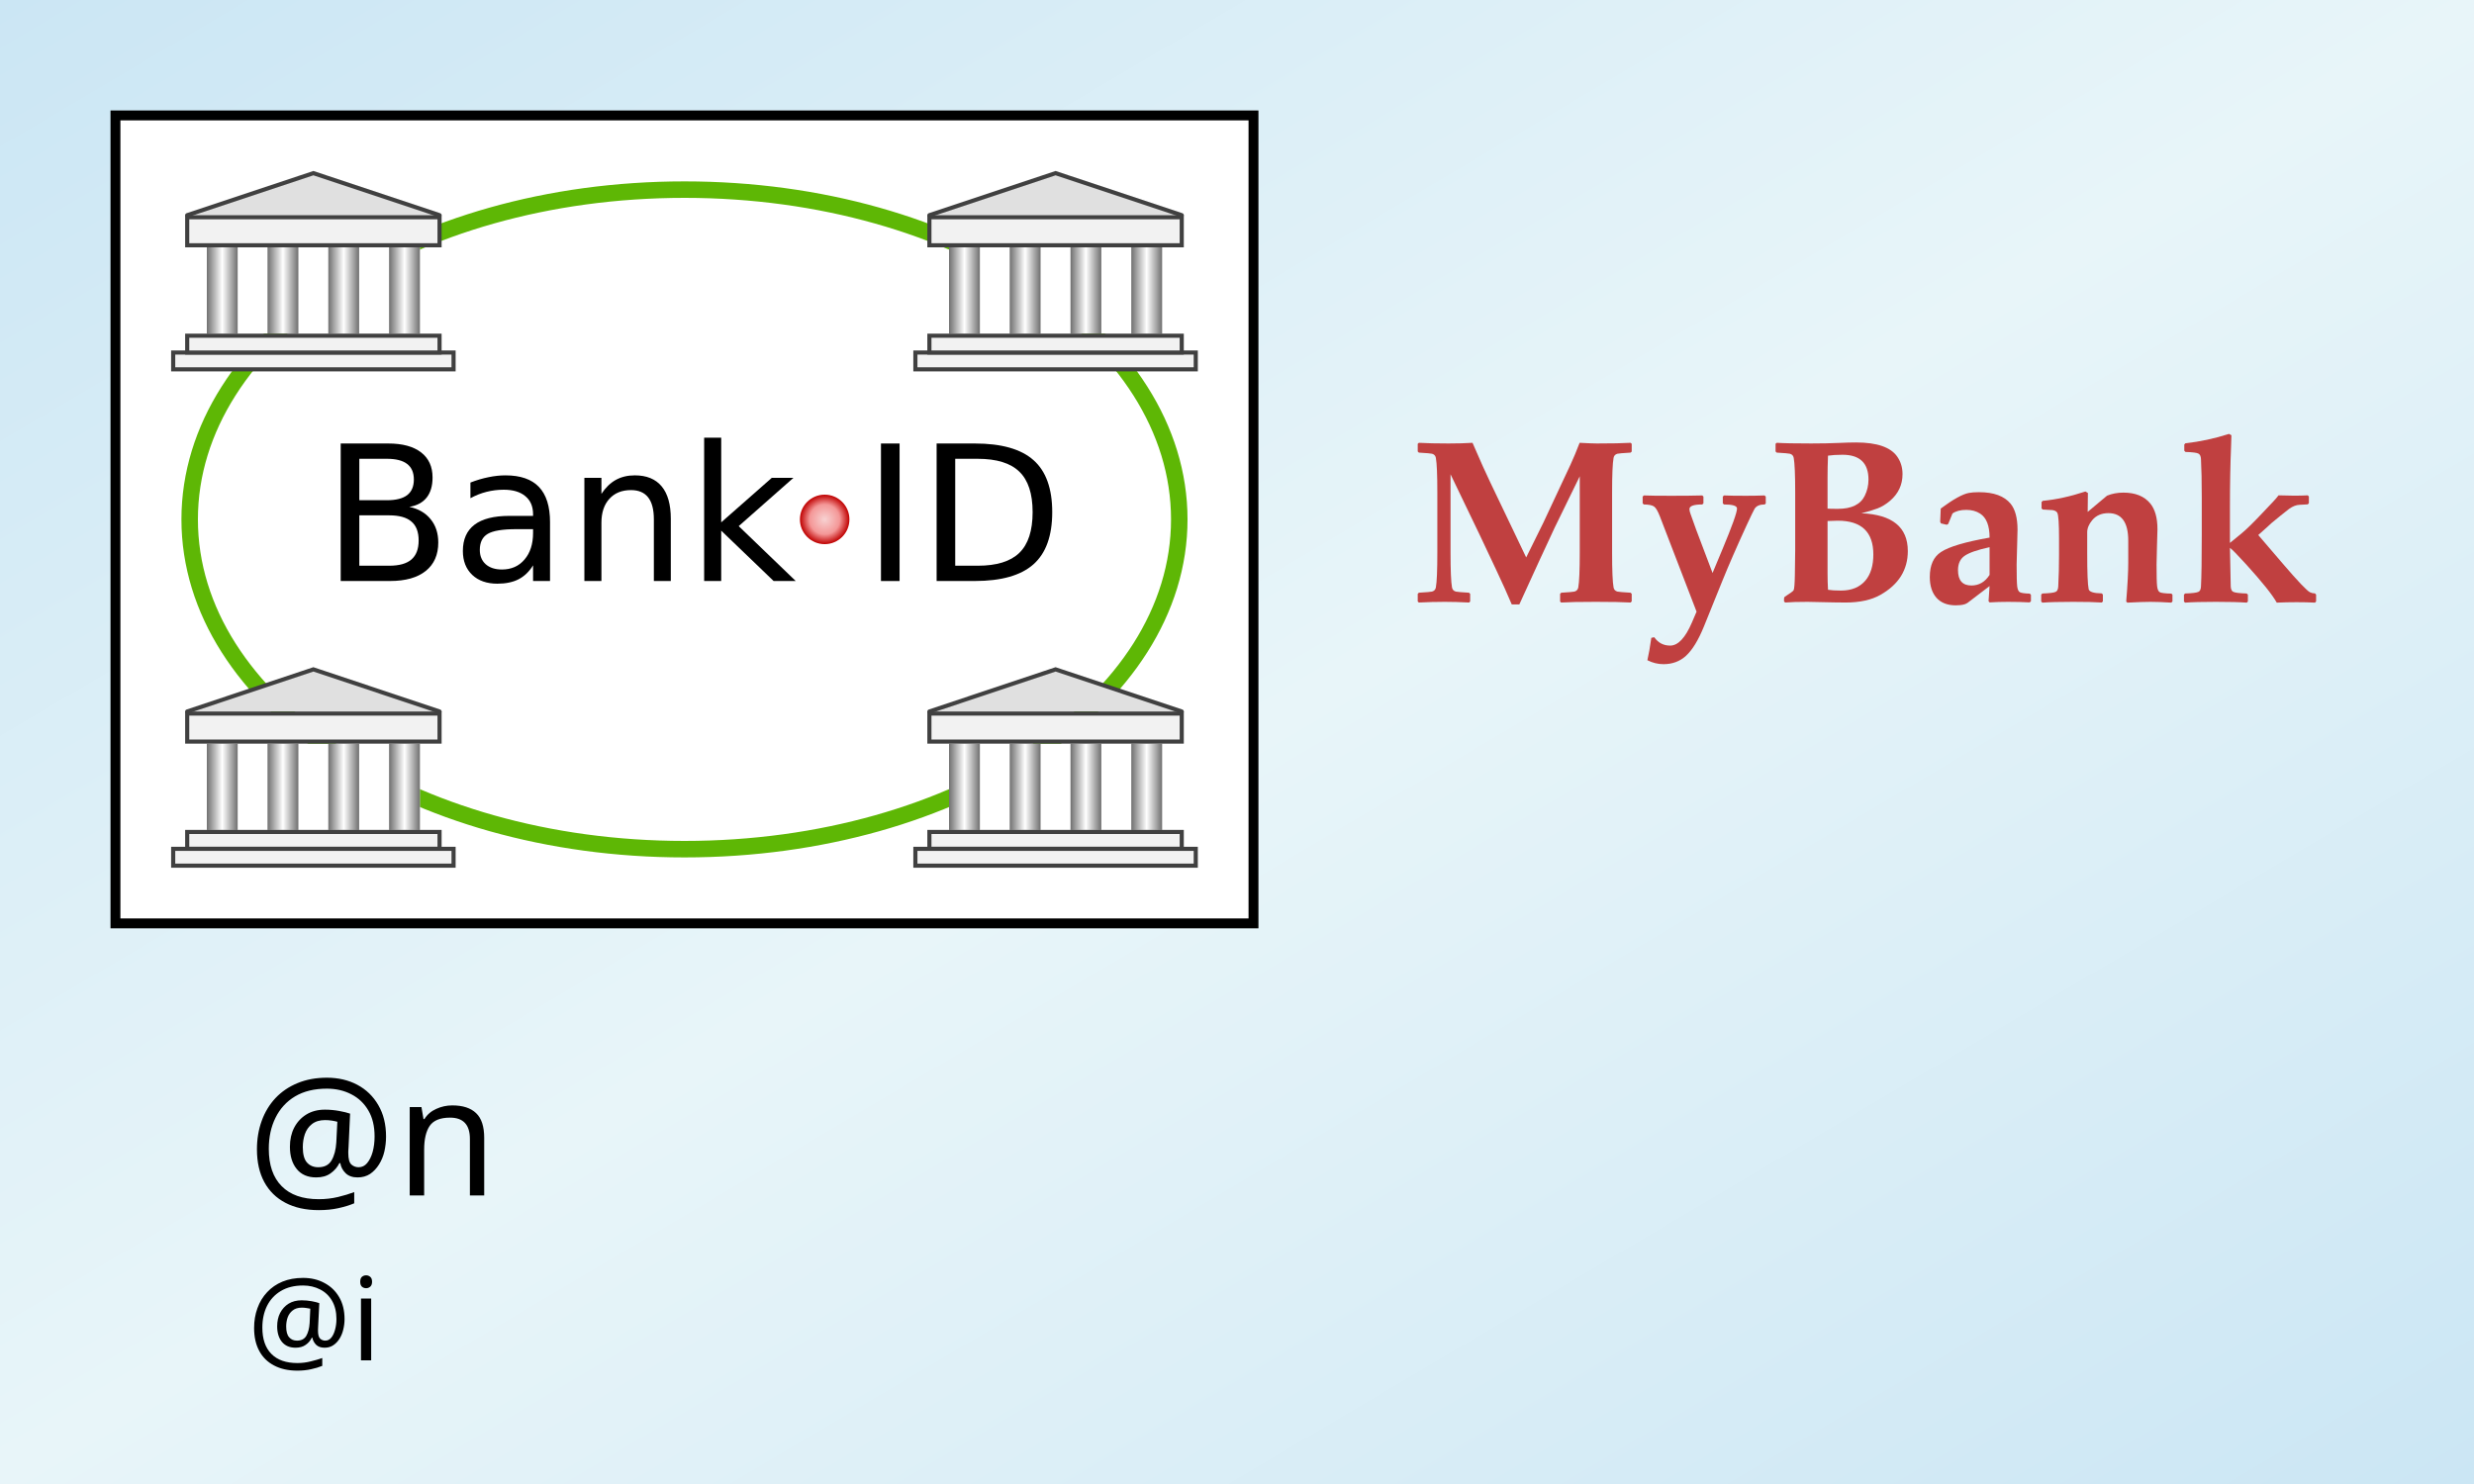
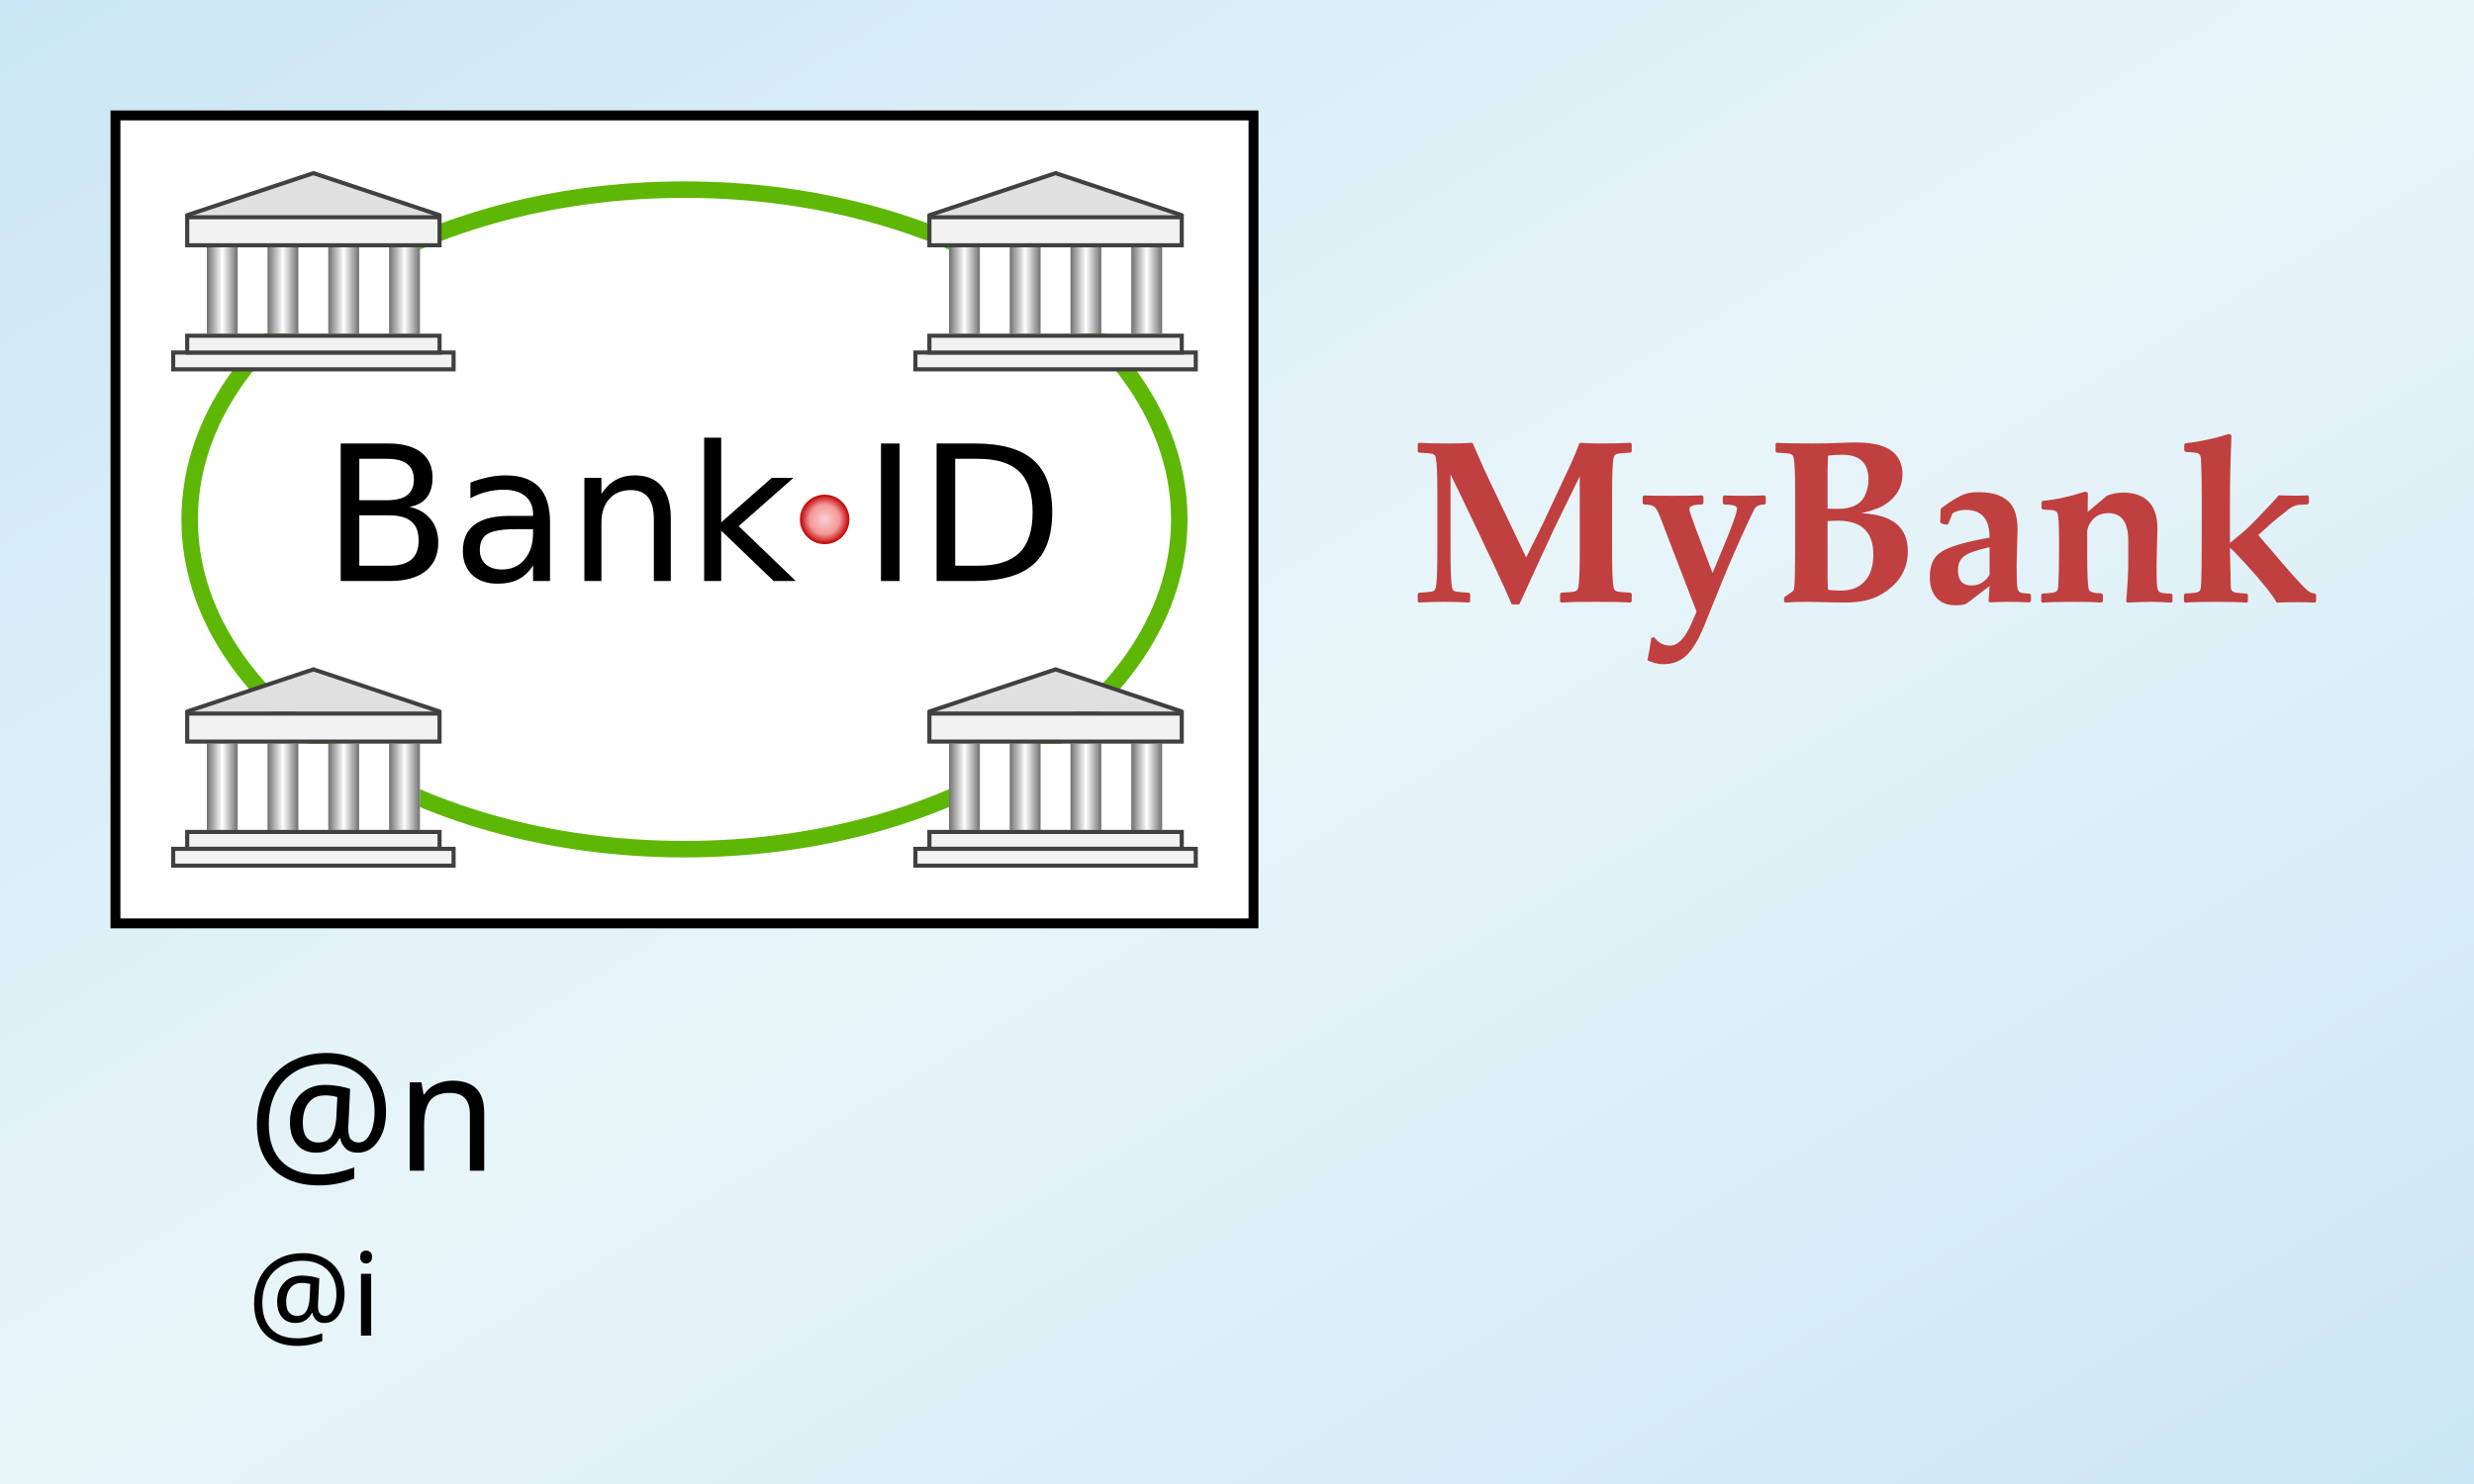
<svg xmlns="http://www.w3.org/2000/svg" width="300" height="180">
  <defs>
    <linearGradient id="bankPillar" x1="0" x2="1">
      <stop offset="0" stop-color="#707070" />
      <stop offset="0.5" stop-color="#ffffff" />
      <stop offset="1" stop-color="#707070" />
    </linearGradient>
    <radialGradient id="dotGradient" spreadMethod="pad" cx="0.5" cy="0.5" r="0.5">
      <stop offset="0" stop-color="#f7d2d2" />
      <stop offset="0.604" stop-color="#f49797" />
      <stop offset="1" stop-color="#bf0000" />
    </radialGradient>
    <linearGradient id="cardBackground" x1="0" y1="0" x2="1" y2="1">
      <stop stop-color="#cbe6f4" offset="0" />
      <stop stop-color="#e8f5f9" offset="0.5" />
      <stop stop-color="#cbe6f4" offset="1" />
    </linearGradient>
  </defs>
  <rect x="0" y="0" height="180" width="300" fill="url(#cardBackground)" />
-   <text x="30" y="145" font-family="Sans-serif" font-size="20" stroke="null">@n</text>
-   <text x="30" y="165" font-family="Sans-serif" font-size="14" stroke="null">@i</text>
+   <text x="30" y="142" font-family="Sans-serif" font-size="20" stroke="null">@n</text>
+   <text x="30" y="162" font-family="Sans-serif" font-size="14" stroke="null">@i</text>
  <g fill="#c04040">
    <path d="m 197.863,72.945 -0.137,0.137 Q 196.373,73 193.516,73 q -2.926,0 -4.211,0.082 l -0.123,-0.123 v -0.93 l 0.137,-0.137 q 1.395,-0.082 1.6,-0.137 0.396,-0.109 0.465,-0.506 0.178,-0.984 0.178,-4.238 V 57.77 l -3.049,6.248 q -0.26,0.52 -1.777,3.828 l -2.502,5.469 h -0.916 q -0.711,-1.695 -1.928,-4.279 l -1.914,-4.061 -3.582,-7.451 v 9.488 q 0,3.254 0.178,4.238 0.068,0.396 0.465,0.506 0.205,0.055 1.6,0.137 l 0.137,0.137 v 0.93 l -0.137,0.123 Q 176.562,73 175.209,73 q -1.572,0 -3.158,0.082 l -0.137,-0.123 v -0.93 l 0.137,-0.137 q 1.395,-0.082 1.6,-0.137 0.396,-0.109 0.465,-0.506 0.178,-0.984 0.178,-4.238 v -7.232 q 0,-3.254 -0.178,-4.238 -0.068,-0.396 -0.465,-0.506 -0.205,-0.055 -1.6,-0.137 l -0.137,-0.137 V 53.832 l 0.137,-0.123 q 1.422,0.082 3.596,0.082 1.668,0 2.912,-0.082 0.451,1.039 1.285,2.926 l 0.875,1.887 4.348,9.092 2.092,-4.238 3.268,-6.986 Q 191,55.145 191.547,53.709 q 1.545,0.082 2.078,0.082 2.68,0 4.102,-0.082 l 0.137,0.123 v 0.943 l -0.137,0.123 q -1.395,0.082 -1.6,0.137 -0.396,0.109 -0.465,0.506 -0.178,0.984 -0.178,4.238 v 7.232 q 0,3.254 0.178,4.238 0.068,0.396 0.465,0.506 0.205,0.055 1.6,0.137 l 0.137,0.137 z" />
    <path d="m 214.119,61.064 -0.123,0.123 q -0.902,0 -1.23,0.52 -0.178,0.301 -0.971,2.01 -1.791,3.896 -2.967,6.809 l -2.201,5.441 q -1.025,2.529 -2.201,3.596 -1.107,0.998 -2.707,0.998 -1.012,0 -1.955,-0.479 0.232,-0.971 0.479,-2.721 l 0.355,-0.068 q 0.711,1.012 1.928,1.012 1.436,0 2.639,-2.803 l 0.561,-1.312 -4.43,-11.512 q -0.383,-0.998 -0.711,-1.23 -0.314,-0.246 -1.258,-0.26 l -0.137,-0.137 v -0.82 l 0.15,-0.137 q 0.875,0.041 3.35,0.041 2.297,0 3.732,-0.041 l 0.137,0.137 v 0.82 l -0.137,0.137 q -1.559,0 -1.559,0.561 0,0.246 0.137,0.602 0.219,0.629 0.67,1.873 l 1.996,5.277 1.203,-2.885 q 1.764,-4.225 1.764,-4.936 0,-0.492 -1.586,-0.492 l -0.137,-0.137 v -0.82 l 0.15,-0.137 q 0.793,0.041 2.68,0.041 1.066,0 2.229,-0.041 l 0.15,0.137 z m -4.184,13.002 z m -3.158,-14.984 z" />
    <path d="m 231.346,66.834 q 0,3.432 -3.322,5.318 -1.641,0.93 -4.225,0.93 -0.82,0 -1.354,-0.014 L 219.178,73 q -1.75,0 -2.707,0.082 l -0.137,-0.137 V 72.562 l 0.068,-0.164 q 1.012,-0.643 1.094,-0.807 0.123,-0.246 0.15,-1.818 l 0.041,-3.062 v -6.932 q 0,-3.254 -0.178,-4.238 -0.068,-0.396 -0.465,-0.506 -0.205,-0.055 -1.6,-0.137 l -0.137,-0.137 v -0.93 l 0.137,-0.123 q 1.217,0.082 4.184,0.082 1.887,0 3.404,-0.068 1.203,-0.055 2.037,-0.055 3.814,0 5.004,1.736 0.629,0.916 0.629,2.105 0,1.941 -1.518,3.24 -0.725,0.615 -1.504,0.916 -0.902,0.342 -1.969,0.588 5.633,0.246 5.633,4.58 z m -4.771,-8.654 q 0,-3.021 -3.145,-3.021 -1.039,0 -1.764,0.109 -0.055,1.436 -0.055,2.652 v 3.773 q 0.314,0.027 1.258,0.027 2.475,0 3.254,-1.586 0.451,-0.916 0.451,-1.955 z m 0.588,9.078 q 0,-4.102 -4.307,-4.102 -0.547,0 -1.244,0.041 v 6.33 q 0,1.025 0.055,2.01 0.561,0.096 1.572,0.096 1.914,0 2.953,-1.203 0.971,-1.148 0.971,-3.172 z" />
    <path d="m 246.275,72.918 -0.15,0.15 Q 244.977,73 243.486,73 q -1.162,0 -2.229,0.068 l -0.123,-0.15 0.123,-1.832 -2.652,2.023 q -0.314,0.232 -0.902,0.287 -0.232,0.027 -0.547,0.027 -1.518,0 -2.338,-0.916 -0.807,-0.916 -0.807,-2.529 0,-2.133 1.354,-3.021 1.463,-0.971 5.893,-1.75 0,-2.174 -1.148,-2.912 -0.697,-0.451 -1.668,-0.451 -1.066,0 -1.682,0.438 l -0.52,1.271 -0.178,0.096 -0.697,-0.164 -0.096,-0.191 0.068,-1.613 q 2.256,-1.668 3.391,-1.887 0.479,-0.096 1.244,-0.096 2.693,0 3.842,1.408 0.834,1.025 0.834,3.145 0,0.52 -0.041,1.668 -0.068,1.914 -0.068,2.557 0,2.064 0.068,2.639 0.068,0.561 0.314,0.711 0.26,0.15 1.217,0.178 l 0.137,0.15 z m -5.018,-3.186 v -3.363 q -2.256,0.492 -3.049,1.066 -0.779,0.561 -0.779,1.723 0,1.859 1.627,1.859 1.381,0 2.201,-1.285 z m -1.094,-10.65 z m 0,14.984 z" />
    <path d="m 263.434,72.945 -0.137,0.15 Q 261.793,73 260.754,73 q -0.957,0 -2.789,0.096 l -0.137,-0.137 q 0.246,-3.049 0.246,-4.703 v -2.68 q 0,-3.336 -2.406,-3.336 -1.258,0 -1.969,0.861 -0.602,0.725 -0.602,1.463 v 2.557 q 0,3.541 0.178,4.348 0.109,0.479 1.586,0.506 l 0.137,0.137 v 0.834 l -0.137,0.137 Q 253.699,73 251.389,73 q -2.447,0 -3.732,0.096 l -0.137,-0.137 V 72.125 l 0.137,-0.137 q 1.312,-0.041 1.627,-0.205 0.273,-0.123 0.301,-0.656 0.096,-1.777 0.096,-3.814 v -1.955 q 0,-2.734 -0.205,-3.145 -0.137,-0.273 -0.588,-0.342 -0.164,-0.027 -1.189,-0.068 l -0.137,-0.137 V 60.9 L 247.697,60.75 q 2.461,-0.232 5.182,-1.135 l 0.301,0.178 -0.027,2.297 2.352,-1.969 q 0.902,-0.369 1.982,-0.369 2.174,0 3.254,1.312 0.875,1.066 0.875,3.131 0,0.232 -0.055,1.9 -0.055,1.668 -0.055,2.379 0,2.064 0.068,2.639 0.068,0.561 0.314,0.711 0.246,0.15 1.422,0.178 l 0.123,0.137 z" />
    <path d="m 280.852,72.959 -0.137,0.137 q -0.916,-0.055 -2.229,-0.055 -1.217,0 -2.406,0.055 -0.766,-1.395 -3.705,-4.635 -1.545,-1.709 -1.969,-2.01 l 0.096,4.676 q 0.027,0.533 0.301,0.656 0.314,0.164 1.627,0.205 l 0.15,0.137 v 0.834 l -0.137,0.137 Q 271.145,73 268.697,73 266.25,73 264.965,73.096 l -0.137,-0.137 V 72.125 l 0.137,-0.137 q 1.312,-0.041 1.627,-0.205 0.273,-0.123 0.301,-0.656 0.096,-1.777 0.096,-6.221 v -4.58 q 0,-2.871 -0.096,-4.648 -0.027,-0.506 -0.301,-0.656 -0.273,-0.164 -1.586,-0.205 l -0.137,-0.15 v -0.752 l 0.137,-0.15 q 2.639,-0.287 5.291,-1.135 l 0.287,0.164 q 0,0.369 -0.041,1.354 -0.137,3.268 -0.137,7.232 v 4.471 l 1.354,-1.107 q 0.889,-0.725 2.488,-2.42 l 1.422,-1.504 q 0.396,-0.424 0.629,-0.738 1.162,0.041 1.887,0.041 0.916,0 1.654,-0.041 l 0.137,0.137 v 0.82 l -0.137,0.137 -0.998,0.055 q -0.602,0.027 -1.244,0.479 -0.246,0.178 -1.039,0.82 l -1.148,0.943 -0.41,0.383 -1.162,1.039 2.926,3.418 q 2.789,3.254 3.35,3.527 0.287,0.137 0.602,0.137 l 0.137,0.15 z" />
  </g>
  <rect fill="#ffffff" stroke-width="1.2" stroke="#000000" height="98" width="138" y="14" x="14" />
  <ellipse fill="none" stroke-width="2" stroke="#5eb705" ry="40" rx="60" cy="63" cx="83" />
  <g stroke-width="1.271" fill="#000000">
    <path d="m43.571,62.508l0,6.111l3.62,0q1.821,0 2.692,-0.749q0.883,-0.76 0.883,-2.313q0,-1.564 -0.883,-2.301q-0.871,-0.749 -2.692,-0.749l-3.62,0zm0,-6.86l0,5.027l3.34,0q1.653,0 2.458,-0.614q0.816,-0.626 0.816,-1.899q0,-1.262 -0.816,-1.888q-0.804,-0.626 -2.458,-0.626l-3.34,0zm-2.257,-1.855l5.765,0q2.581,0 3.977,1.073q1.396,1.073 1.396,3.05q0,1.531 -0.715,2.435q-0.715,0.905 -2.1,1.128q1.665,0.357 2.581,1.497q0.927,1.128 0.927,2.826q0,2.234 -1.519,3.452q-1.519,1.218 -4.324,1.218l-5.988,0l0,-16.68z" />
    <path d="m62.596,64.184q-2.491,0 -3.452,0.57q-0.961,0.57 -0.961,1.944q0,1.095 0.715,1.743q0.726,0.637 1.966,0.637q1.709,0 2.737,-1.207q1.039,-1.218 1.039,-3.229l0,-0.458l-2.044,0zm4.1,-0.849l0,7.139l-2.056,0l0,-1.899q-0.704,1.14 -1.754,1.687q-1.05,0.536 -2.57,0.536q-1.922,0 -3.061,-1.073q-1.128,-1.084 -1.128,-2.894q0,-2.111 1.408,-3.184q1.419,-1.073 4.223,-1.073l2.882,0l0,-0.201q0,-1.419 -0.938,-2.19q-0.927,-0.782 -2.614,-0.782q-1.073,0 -2.089,0.257q-1.017,0.257 -1.955,0.771l0,-1.899q1.128,-0.436 2.19,-0.648q1.061,-0.223 2.067,-0.223q2.715,0 4.055,1.408q1.341,1.408 1.341,4.268z" />
    <path d="m81.343,62.921l0,7.552l-2.056,0l0,-7.485q0,-1.776 -0.693,-2.659q-0.693,-0.883 -2.078,-0.883q-1.665,0 -2.625,1.061q-0.961,1.061 -0.961,2.894l0,7.072l-2.067,0l0,-12.513l2.067,0l0,1.944q0.737,-1.128 1.732,-1.687q1.005,-0.559 2.313,-0.559q2.156,0 3.262,1.341q1.106,1.329 1.106,3.921z" />
    <path d="m85.387,53.09l2.067,0l0,10.267l6.133,-5.396l2.625,0l-6.636,5.854l6.915,6.658l-2.681,0l-6.357,-6.111l0,6.111l-2.067,0l0,-17.383z" />
    <path d="m106.827,53.794l2.257,0l0,16.68l-2.257,0l0,-16.68z" />
    <path d="m115.831,55.648l0,12.971l2.726,0q3.452,0 5.05,-1.564q1.609,-1.564 1.609,-4.938q0,-3.352 -1.609,-4.904q-1.598,-1.564 -5.05,-1.564l-2.726,0zm-2.257,-1.855l4.636,0q4.849,0 7.117,2.022q2.268,2.011 2.268,6.301q0,4.312 -2.279,6.334q-2.279,2.022 -7.105,2.022l-4.636,0l0,-16.68z" />
  </g>
  <ellipse fill="url(#dotGradient)" stroke-width="5" cx="100" cy="63" rx="3" ry="3" />
  <g fill="#ffffff">
    <rect height="10.47" width="25.84" y="30" x="25.08" />
    <rect height="10.47" width="25.84" y="90.2" x="25.08" />
    <rect height="10.47" width="25.84" y="30" x="115.08" />
    <rect height="10.47" width="25.84" y="90.2" x="115.08" />
  </g>
  <g fill="url(#bankPillar)">
    <rect height="10.47" width="3.74" y="30" x="25.08" />
    <rect height="10.47" width="3.74" y="30" x="32.44" />
    <rect height="10.47" width="3.74" y="30" x="39.81" />
    <rect height="10.47" width="3.74" y="30" x="47.18" />
    <rect height="10.47" width="3.74" y="90.2" x="25.08" />
    <rect height="10.47" width="3.74" y="90.2" x="32.44" />
    <rect height="10.47" width="3.74" y="90.2" x="39.81" />
    <rect height="10.47" width="3.74" y="90.2" x="47.18" />
    <rect height="10.47" width="3.74" y="30" x="115.08" />
    <rect height="10.47" width="3.74" y="30" x="122.44" />
    <rect height="10.47" width="3.74" y="30" x="129.81" />
    <rect height="10.47" width="3.74" y="30" x="137.18" />
    <rect height="10.47" width="3.74" y="90.2" x="115.08" />
    <rect height="10.47" width="3.74" y="90.2" x="122.44" />
    <rect height="10.47" width="3.74" y="90.2" x="129.81" />
    <rect height="10.47" width="3.74" y="90.2" x="137.18" />
  </g>
  <g fill="#e0e0e0" stroke-linecap="round" stroke-width="0.5" stroke="#404040">
    <path d="m22.7,26.1l15.3,-5.1l15.3,5.1" />
    <path d="m22.7,86.3l15.3,-5.11l15.3,5.11" />
    <path d="m112.7,26.1l15.3,-5.1l15.3,5.1" />
    <path d="m112.7,86.3l15.3,-5.11l15.3,5.11" />
  </g>
  <g fill="#f2f2f2" stroke-width="0.5" stroke="#404040">
    <rect height="3.4" width="30.6" y="26.35" x="22.7" />
    <rect height="2.04" width="34" y="42.76" x="21" />
    <rect height="2.04" width="30.6" y="40.72" x="22.7" />
    <rect height="3.4" width="30.6" y="86.55" x="22.7" />
    <rect height="2.04" width="34" y="102.96" x="21" />
    <rect height="2.04" width="30.6" y="100.91" x="22.7" />
    <rect height="3.4" width="30.6" y="26.35" x="112.7" />
    <rect height="2.04" width="34" y="42.76" x="111" />
    <rect height="2.04" width="30.6" y="40.72" x="112.7" />
    <rect height="3.4" width="30.6" y="86.55" x="112.7" />
    <rect height="2.04" width="34" y="102.96" x="111" />
    <rect height="2.04" width="30.6" y="100.91" x="112.7" />
  </g>
</svg>
